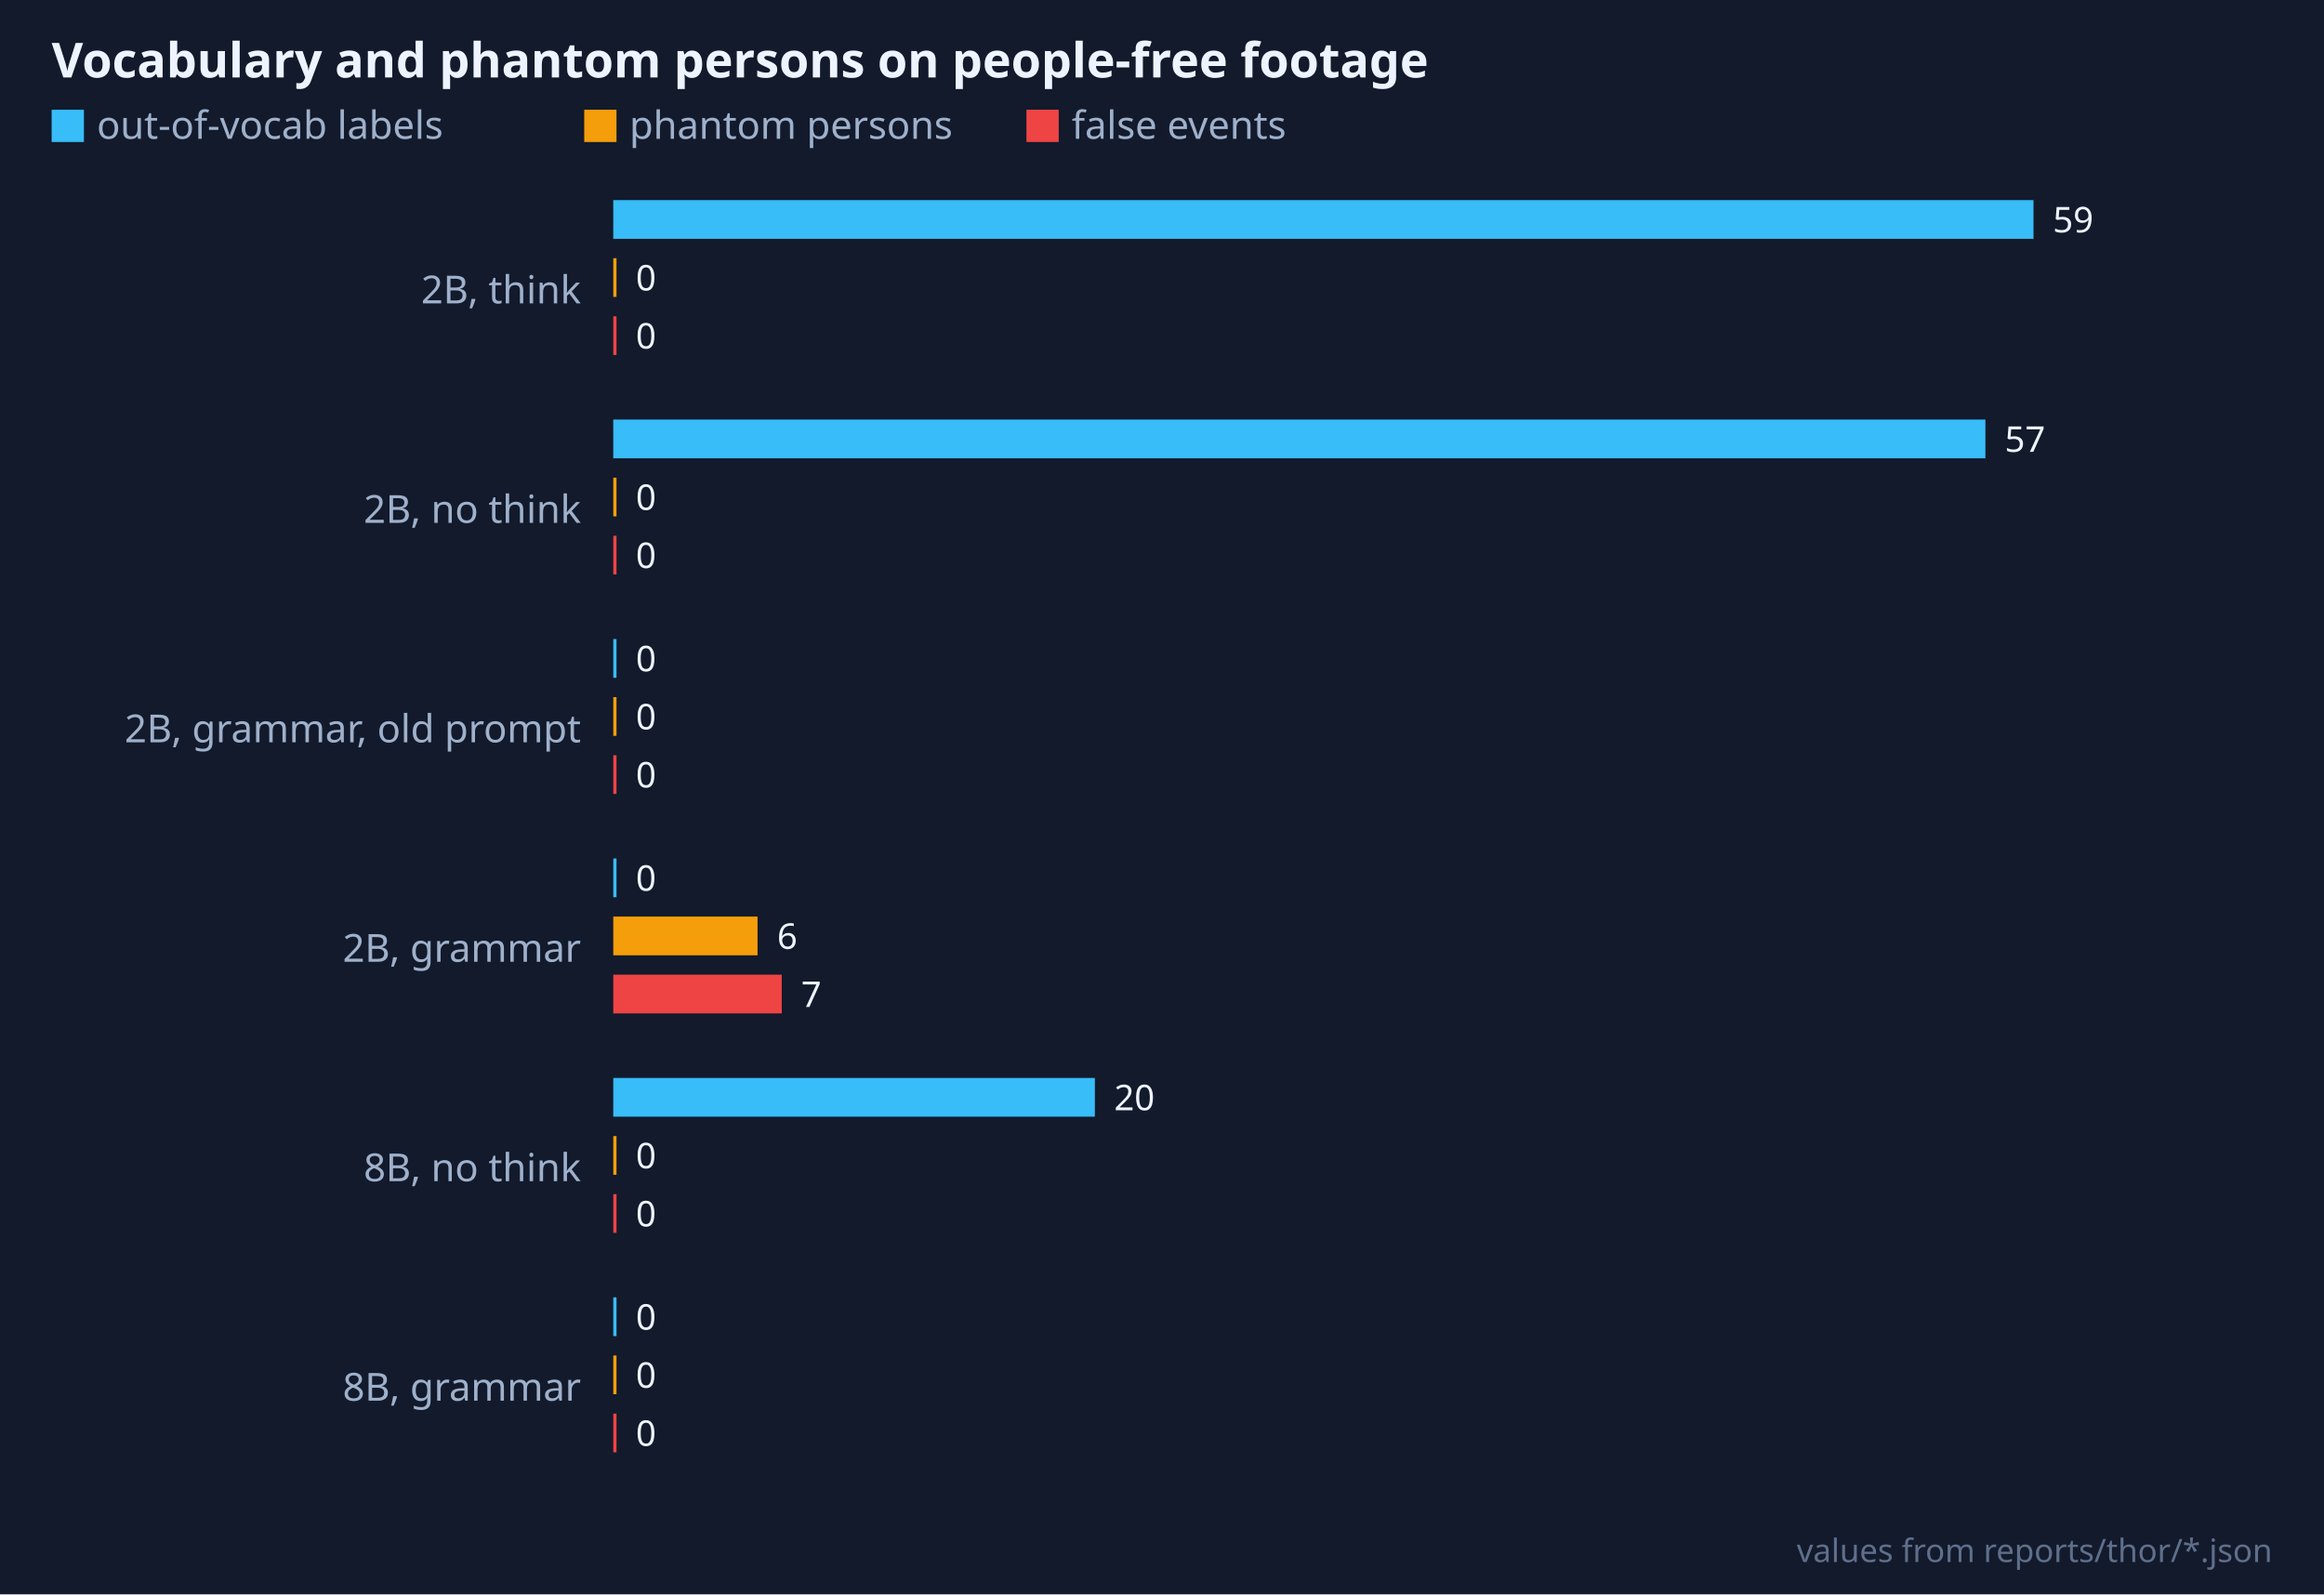
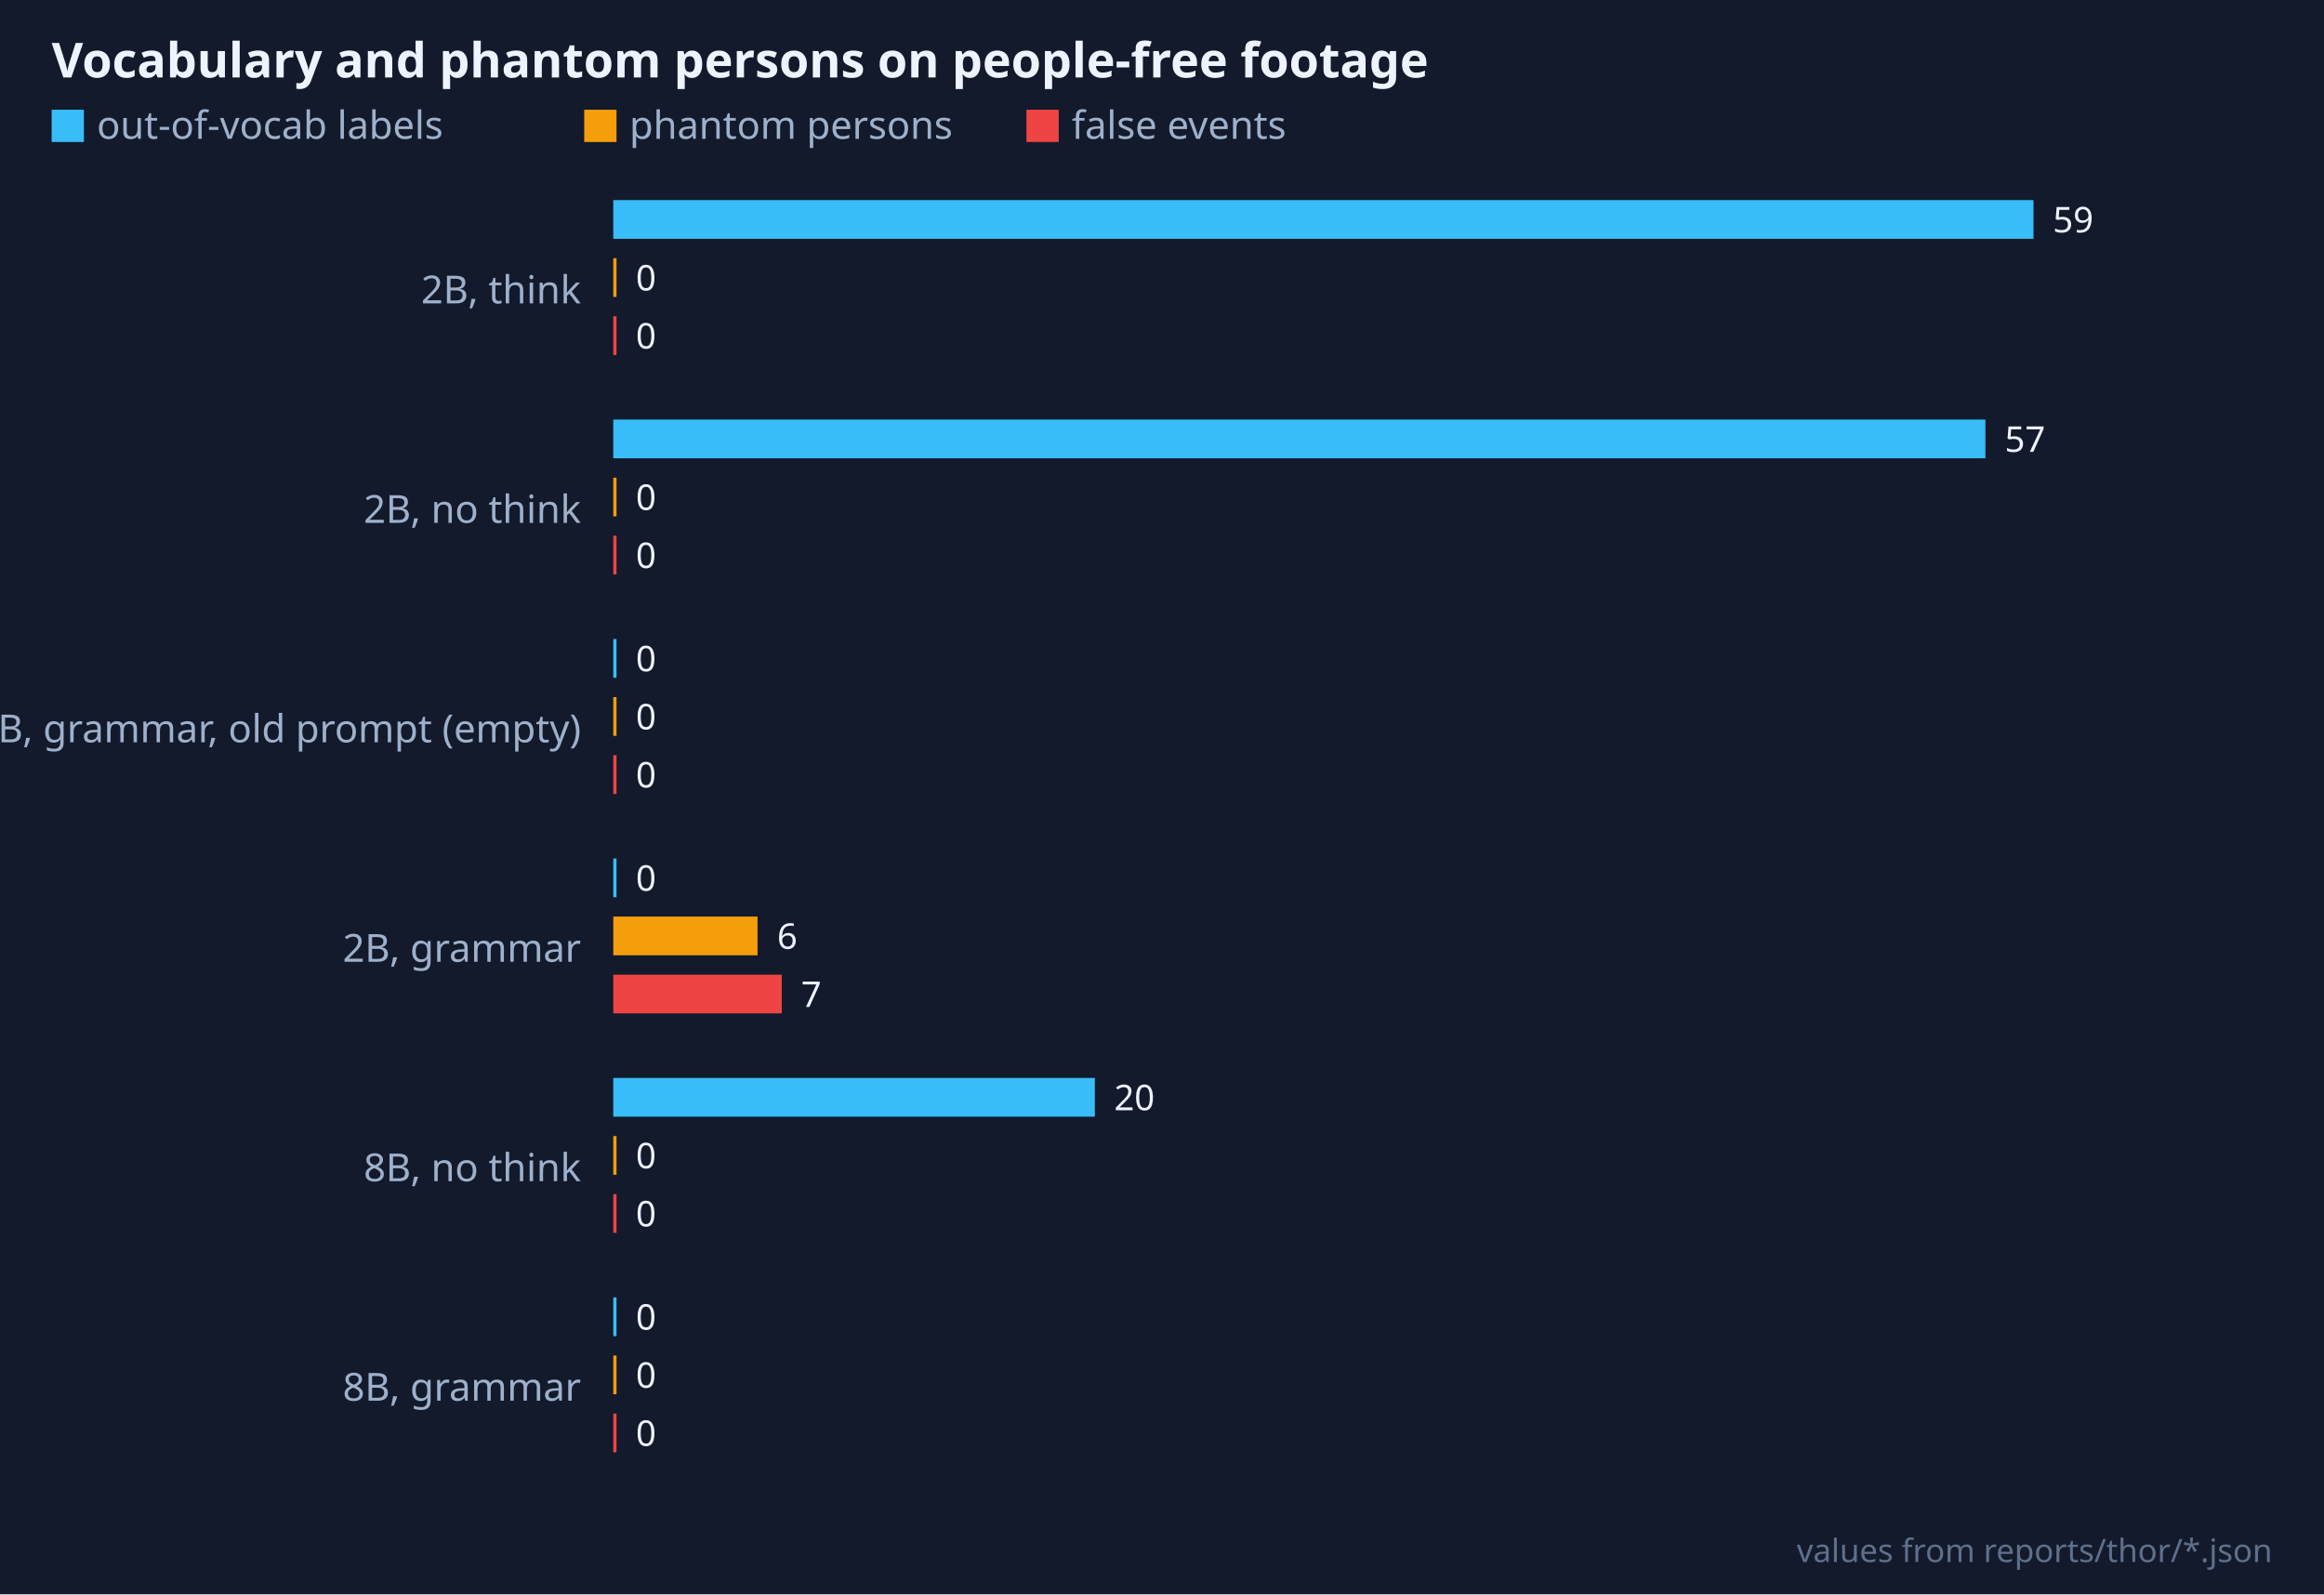
<svg xmlns="http://www.w3.org/2000/svg" viewBox="0 0 720 494" width="720" height="494" font-family="ui-sans-serif, system-ui, sans-serif" font-size="12">
  <rect width="720" height="494" fill="#121a2c" />
  <text x="16" y="24" fill="#eef4ff" font-size="15" font-weight="700">Vocabulary and phantom persons on people-free footage</text>
  <rect x="16" y="34" width="10" height="10" fill="#38bdf8" />
  <text x="30" y="43" fill="#9fb0ca">out-of-vocab labels</text>
  <rect x="181" y="34" width="10" height="10" fill="#f59e0b" />
  <text x="195" y="43" fill="#9fb0ca">phantom persons</text>
  <rect x="318" y="34" width="10" height="10" fill="#ef4444" />
  <text x="332" y="43" fill="#9fb0ca">false events</text>
  <text x="180" y="94.0" fill="#9fb0ca" text-anchor="end">2B, think</text>
  <rect x="190" y="62" width="440.0" height="12" fill="#38bdf8" />
  <text x="636.0" y="72" fill="#eef4ff" font-size="11">59 </text>
  <rect x="190" y="80" width="1.0" height="12" fill="#f59e0b" />
  <text x="197.0" y="90" fill="#eef4ff" font-size="11">0 </text>
  <rect x="190" y="98" width="1.0" height="12" fill="#ef4444" />
  <text x="197.0" y="108" fill="#eef4ff" font-size="11">0 </text>
  <text x="180" y="162.0" fill="#9fb0ca" text-anchor="end">2B, no think</text>
  <rect x="190" y="130" width="425.1" height="12" fill="#38bdf8" />
  <text x="621.085" y="140" fill="#eef4ff" font-size="11">57 </text>
  <rect x="190" y="148" width="1.0" height="12" fill="#f59e0b" />
  <text x="197.0" y="158" fill="#eef4ff" font-size="11">0 </text>
  <rect x="190" y="166" width="1.0" height="12" fill="#ef4444" />
  <text x="197.0" y="176" fill="#eef4ff" font-size="11">0 </text>
-   <text x="180" y="230.0" fill="#9fb0ca" text-anchor="end">2B, grammar, old prompt</text>
+   <text x="180" y="230.0" fill="#9fb0ca" text-anchor="end">2B, grammar, old prompt (empty)</text>
  <rect x="190" y="198" width="1.0" height="12" fill="#38bdf8" />
  <text x="197.0" y="208" fill="#eef4ff" font-size="11">0 </text>
  <rect x="190" y="216" width="1.0" height="12" fill="#f59e0b" />
  <text x="197.0" y="226" fill="#eef4ff" font-size="11">0 </text>
  <rect x="190" y="234" width="1.0" height="12" fill="#ef4444" />
  <text x="197.0" y="244" fill="#eef4ff" font-size="11">0 </text>
  <text x="180" y="298.0" fill="#9fb0ca" text-anchor="end">2B, grammar</text>
  <rect x="190" y="266" width="1.0" height="12" fill="#38bdf8" />
  <text x="197.0" y="276" fill="#eef4ff" font-size="11">0 </text>
  <rect x="190" y="284" width="44.7" height="12" fill="#f59e0b" />
  <text x="240.746" y="294" fill="#eef4ff" font-size="11">6 </text>
  <rect x="190" y="302" width="52.2" height="12" fill="#ef4444" />
  <text x="248.203" y="312" fill="#eef4ff" font-size="11">7 </text>
  <text x="180" y="366.0" fill="#9fb0ca" text-anchor="end">8B, no think</text>
  <rect x="190" y="334" width="149.2" height="12" fill="#38bdf8" />
  <text x="345.153" y="344" fill="#eef4ff" font-size="11">20 </text>
  <rect x="190" y="352" width="1.0" height="12" fill="#f59e0b" />
  <text x="197.0" y="362" fill="#eef4ff" font-size="11">0 </text>
  <rect x="190" y="370" width="1.0" height="12" fill="#ef4444" />
  <text x="197.0" y="380" fill="#eef4ff" font-size="11">0 </text>
  <text x="180" y="434.0" fill="#9fb0ca" text-anchor="end">8B, grammar</text>
  <rect x="190" y="402" width="1.0" height="12" fill="#38bdf8" />
  <text x="197.0" y="412" fill="#eef4ff" font-size="11">0 </text>
  <rect x="190" y="420" width="1.0" height="12" fill="#f59e0b" />
  <text x="197.0" y="430" fill="#eef4ff" font-size="11">0 </text>
  <rect x="190" y="438" width="1.0" height="12" fill="#ef4444" />
  <text x="197.0" y="448" fill="#eef4ff" font-size="11">0 </text>
  <text x="704" y="484" fill="#5f6f8a" text-anchor="end" font-size="10">values from reports/thor/*.json</text>
</svg>
